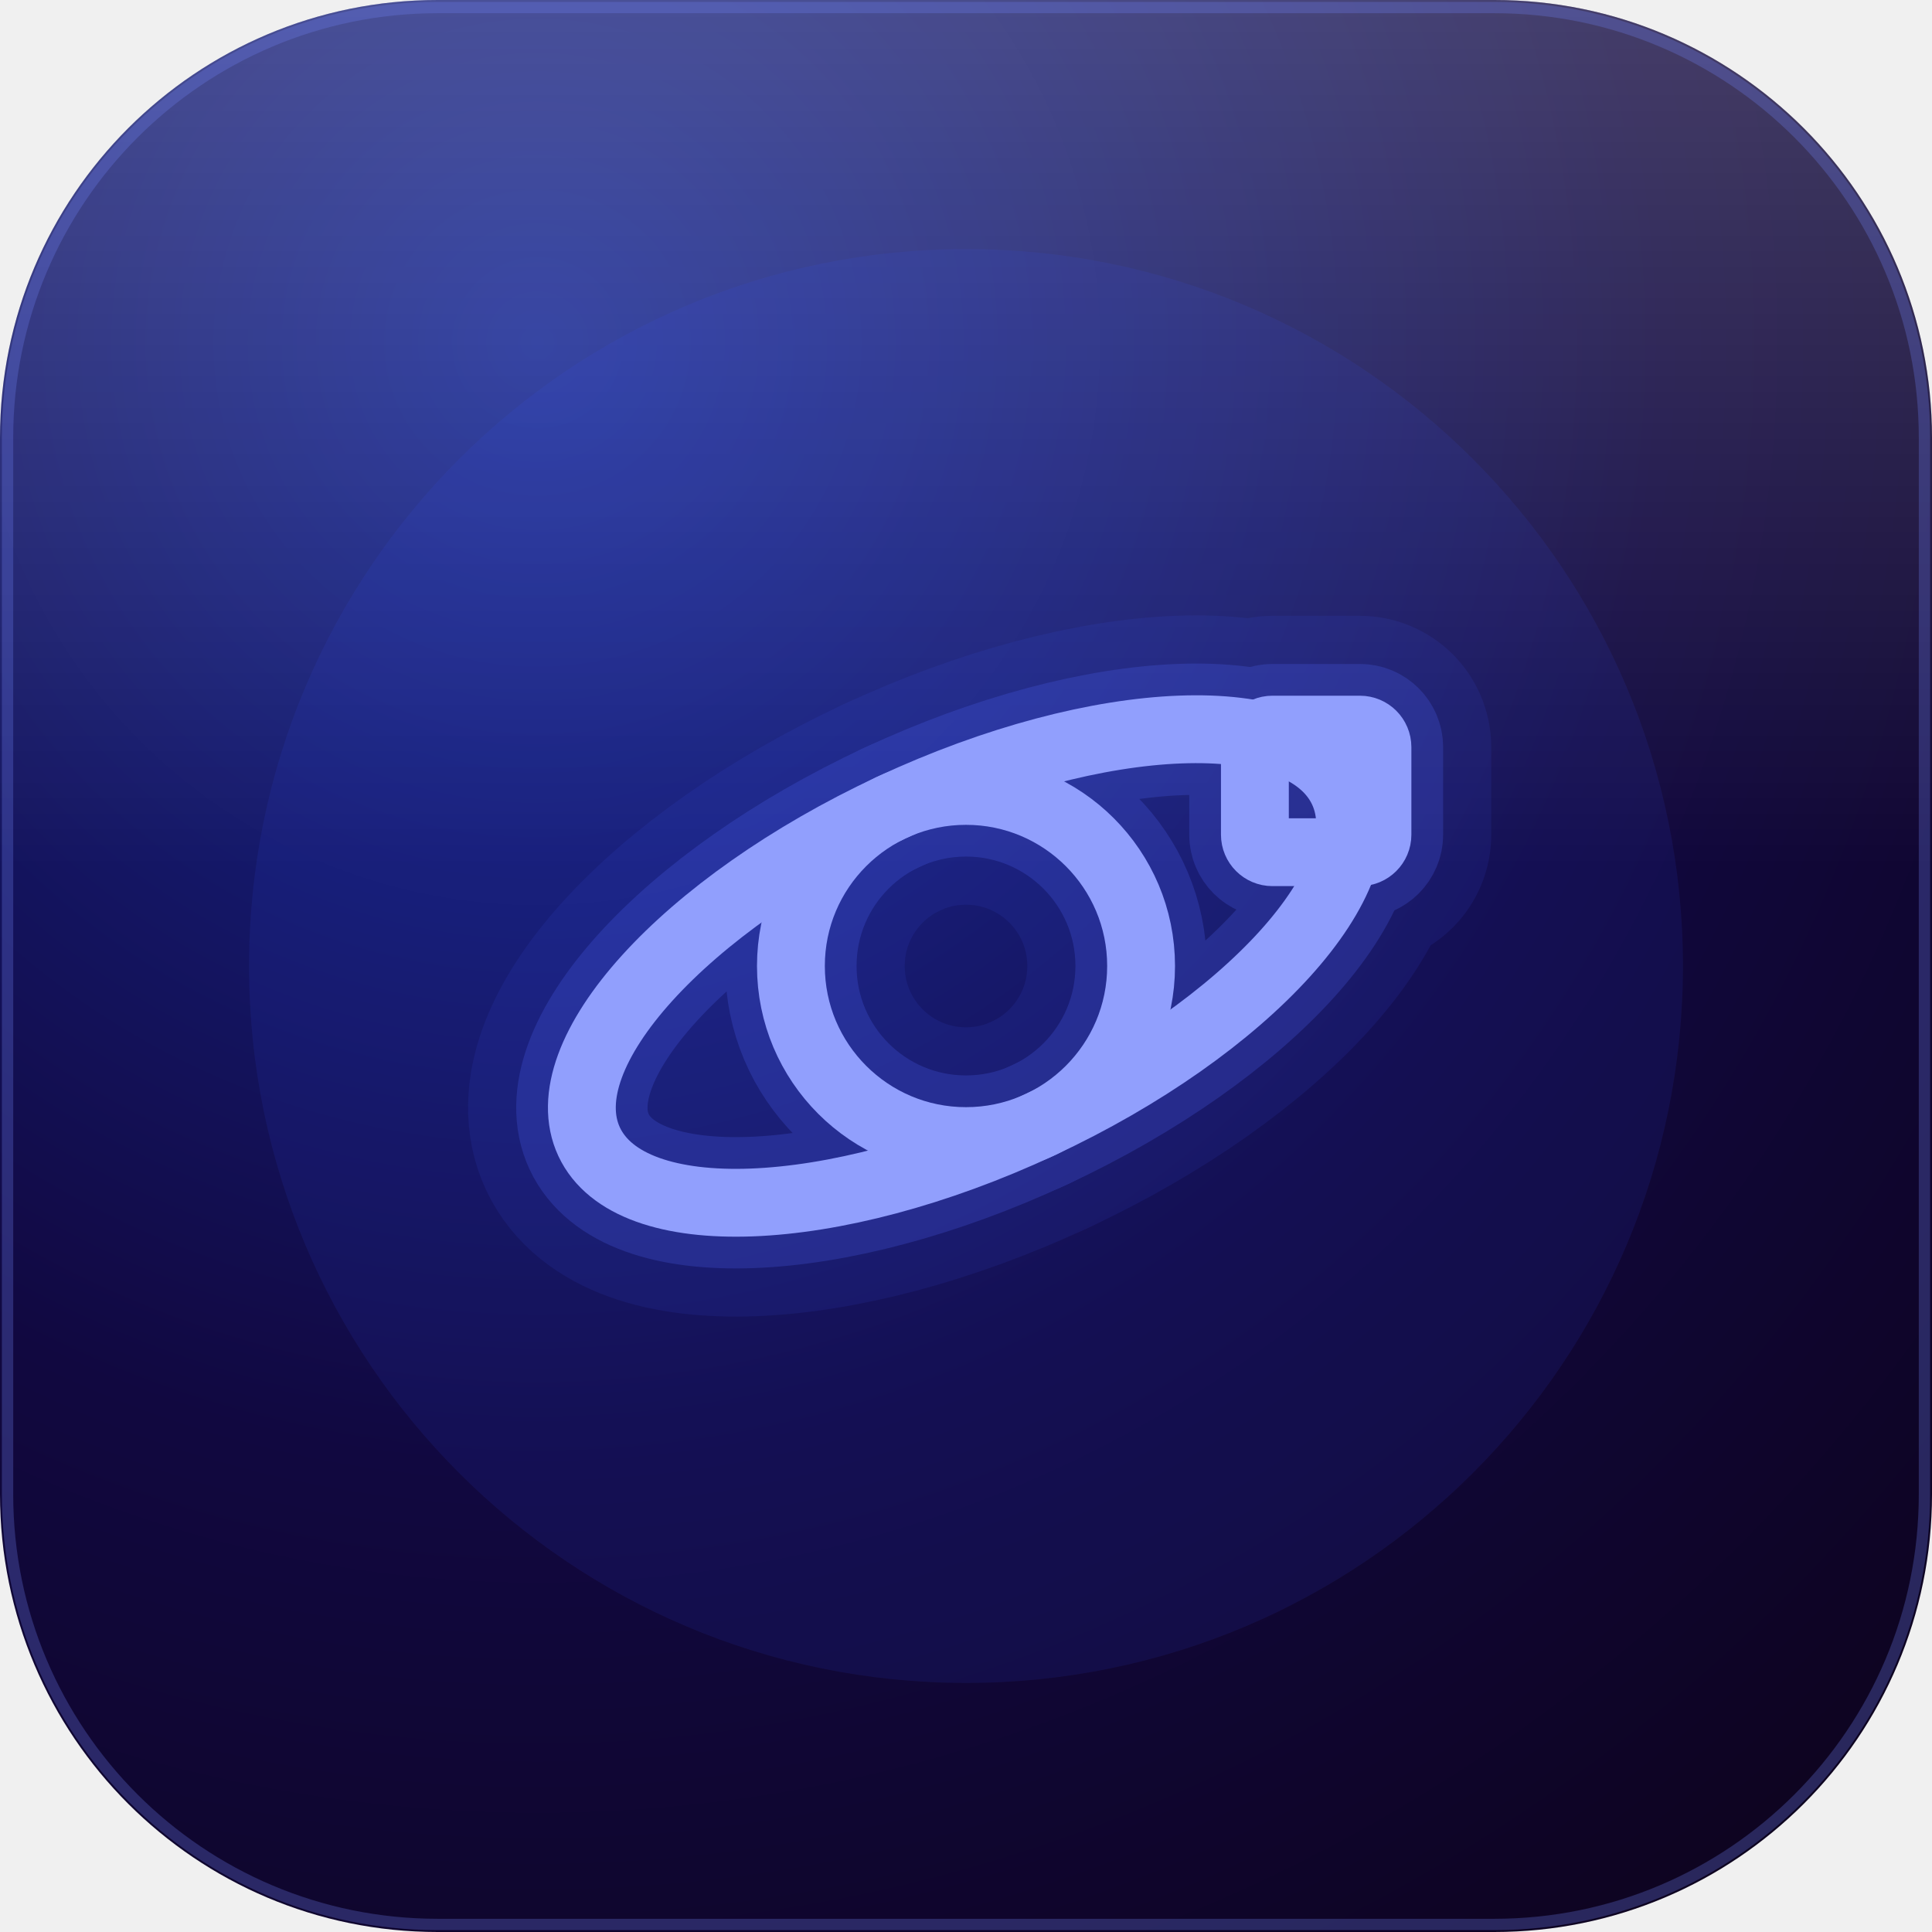
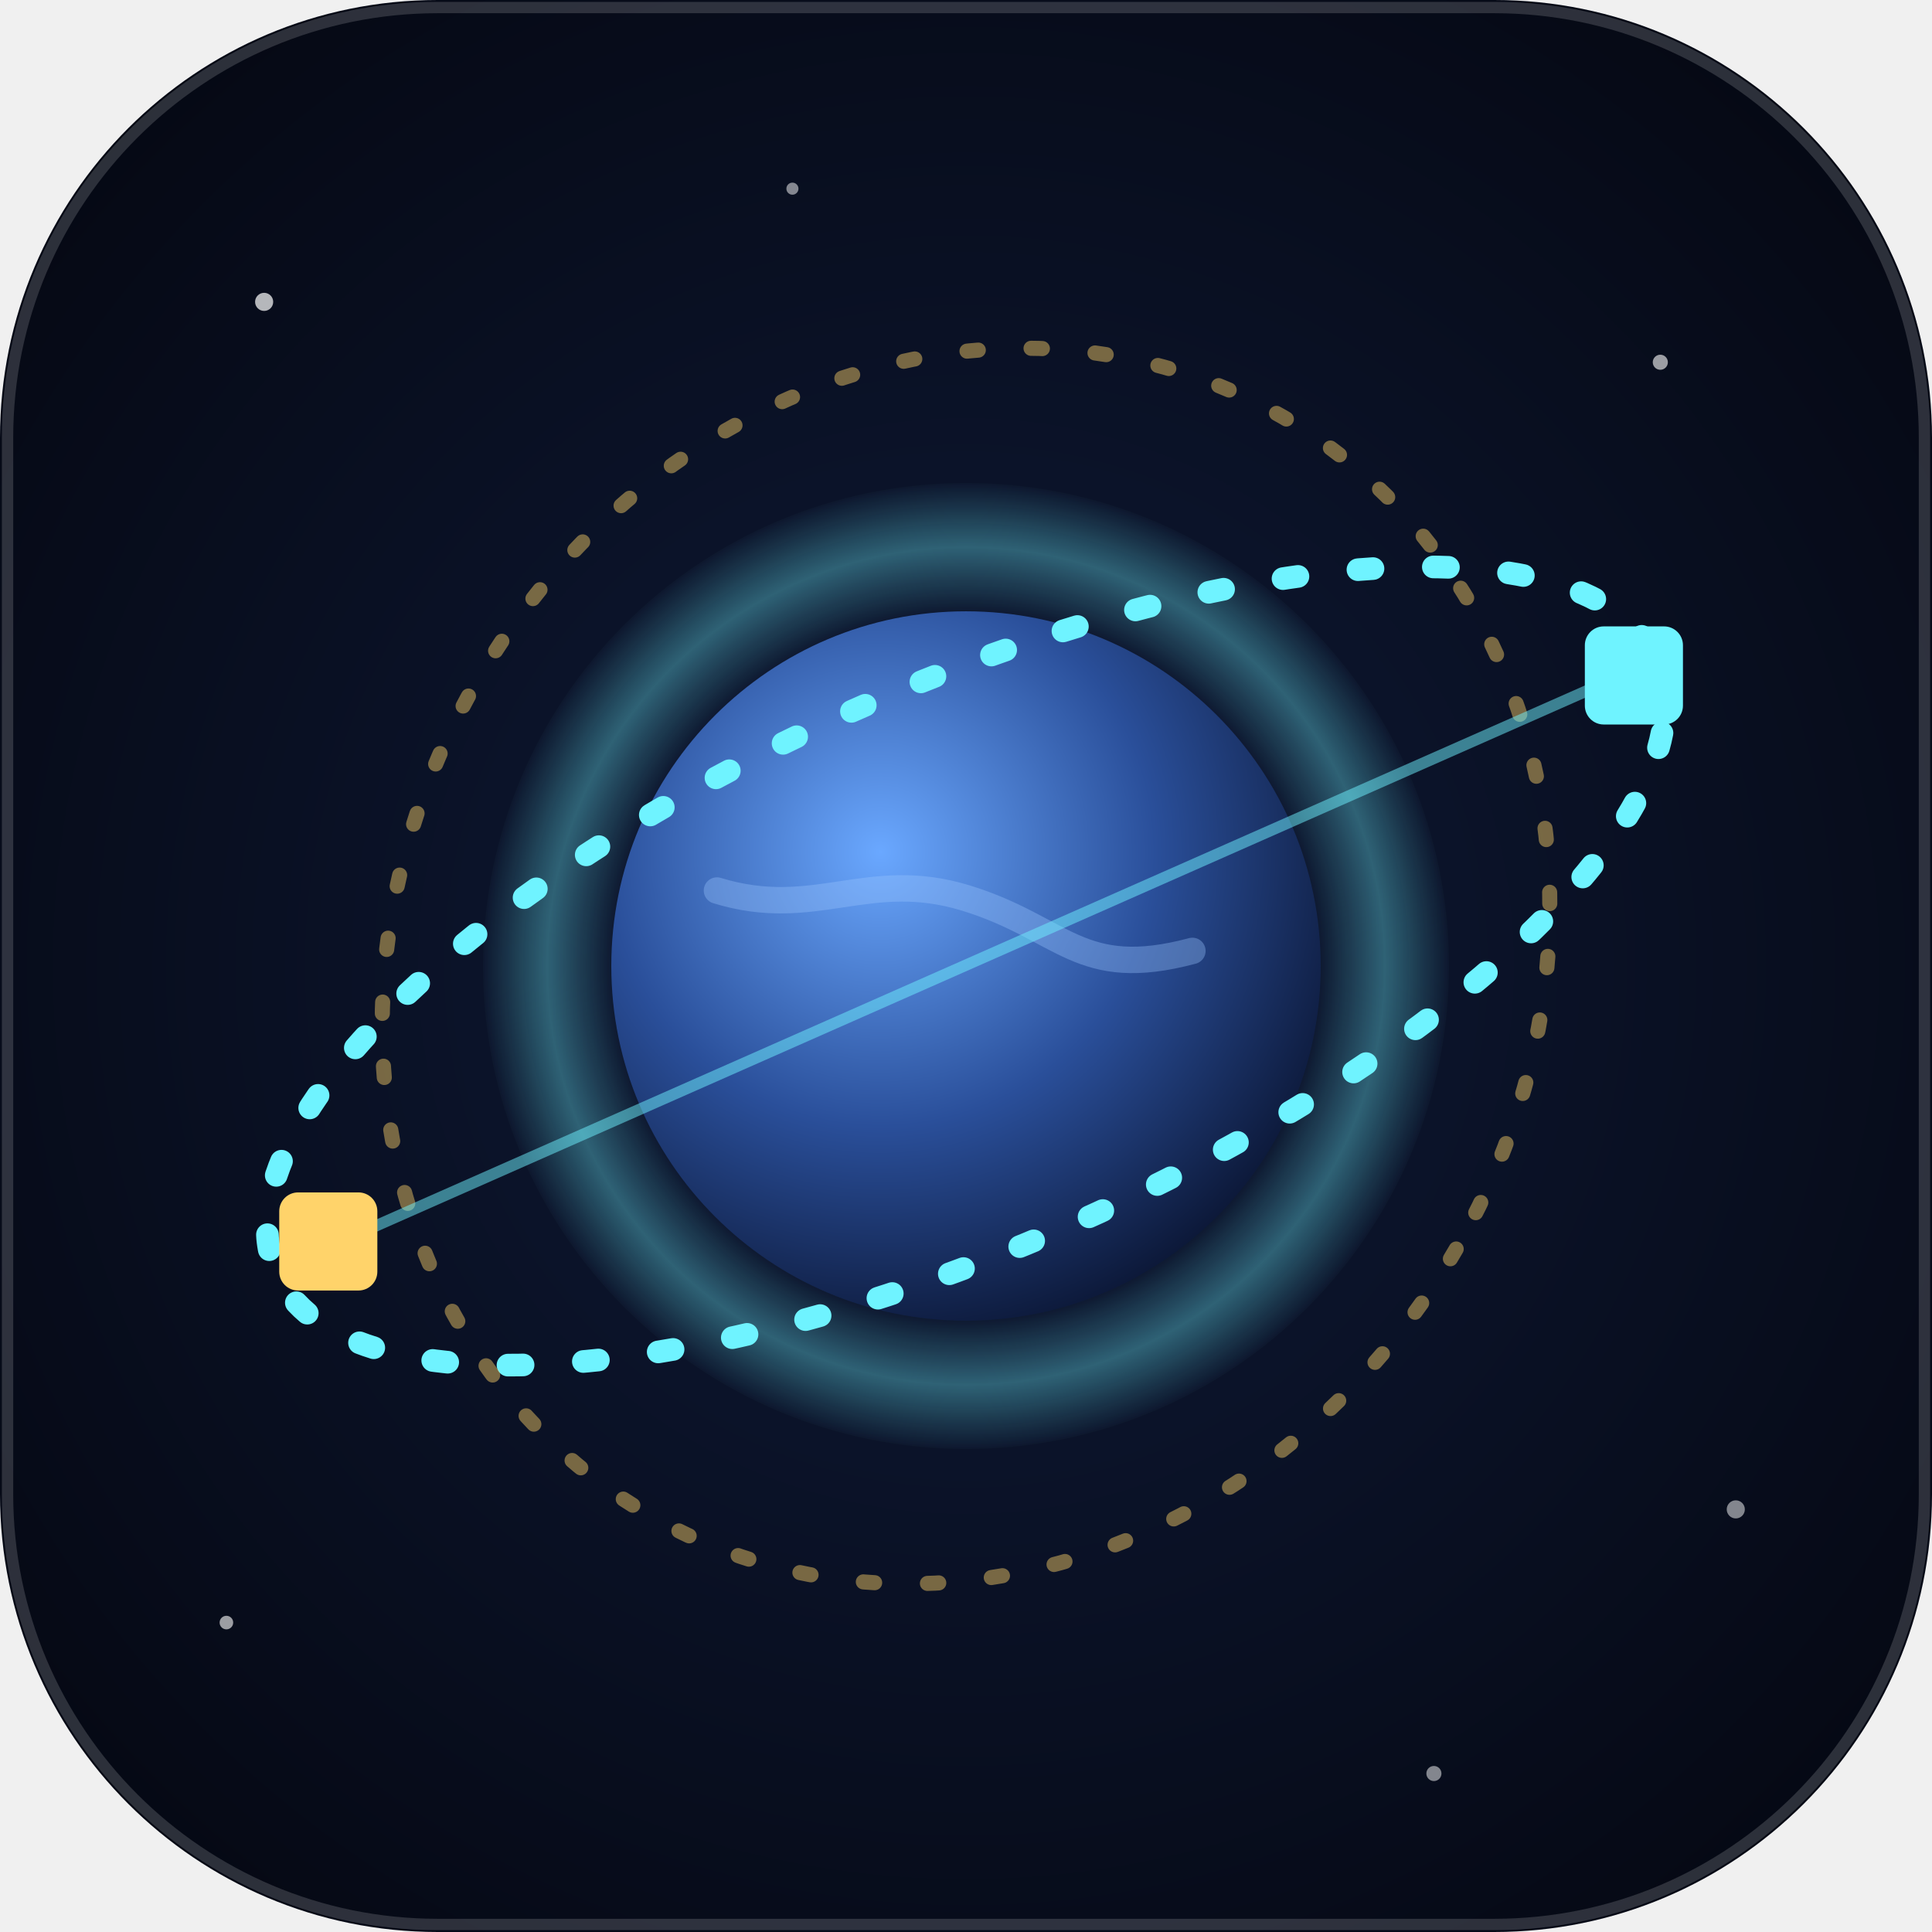
<svg xmlns="http://www.w3.org/2000/svg" viewBox="0 0 512 512">
-   <defs>
-     <radialGradient id="b" cx="28%" cy="18%" r="105%">
-       <stop offset="0" stop-color="hsl(232 72% 34%)" />
-       <stop offset=".55" stop-color="hsl(250 78% 14%)" />
-       <stop offset="1" stop-color="hsl(264 80% 6%)" />
-     </radialGradient>
-     <linearGradient id="s" x1="0" y1="0" x2="0" y2="1">
-       <stop offset="0" stop-color="#fff" stop-opacity=".22" />
-       <stop offset=".45" stop-color="#fff" stop-opacity="0" />
-     </linearGradient>
-     <clipPath id="c">
-       <rect width="512" height="512" rx="116" />
-     </clipPath>
-   </defs>
-   <g clip-path="url(#c)">
-     <rect width="512" height="512" fill="url(#b)" />
-     <rect width="512" height="512" fill="url(#s)" />
-     <circle cx="256" cy="256" r="190" fill="hsl(232 95% 60%)" opacity=".10" />
+   <clipPath id="r">
+     <rect width="512" height="512" rx="116" />
+   </clipPath>
+   <g clip-path="url(#r)">
+     <defs>
+       <radialGradient id="bg" cx="50%" cy="50%" r="75%">
+         <stop offset="0" stop-color="#0f1a38" />
+         <stop offset="1" stop-color="#03050c" />
+       </radialGradient>
+       <radialGradient id="pl" cx="38%" cy="34%" r="70%">
+         <stop offset="0" stop-color="#6aa8ff" />
+         <stop offset=".55" stop-color="#2a4f9a" />
+         <stop offset="1" stop-color="#0c1838" />
+       </radialGradient>
+       <radialGradient id="atm" cx="50%" cy="50%" r="50%">
+         <stop offset=".72" stop-color="#6ff3ff" stop-opacity="0" />
+         <stop offset=".86" stop-color="#6ff3ff" stop-opacity=".35" />
+         <stop offset="1" stop-color="#6ff3ff" stop-opacity="0" />
+       </radialGradient>
+     </defs>
+     <rect width="512" height="512" fill="url(#bg)" />
+     <g fill="#fff">
+       <circle cx="70" cy="80" r="2.4" opacity=".7" />
+       <circle cx="440" cy="96" r="2" opacity=".6" />
+       <circle cx="460" cy="400" r="2.4" opacity=".5" />
+       <circle cx="60" cy="430" r="1.8" opacity=".6" />
+       <circle cx="210" cy="50" r="1.6" opacity=".5" />
+       <circle cx="380" cy="470" r="2" opacity=".5" />
+     </g>
+     <circle cx="256" cy="256" r="128" fill="url(#atm)" />
+     <circle cx="256" cy="256" r="94" fill="url(#pl)" />
+     <path d="M190 236c26 8 40-6 66 2s30 22 60 14" fill="none" stroke="#9cc6ff" stroke-opacity=".35" stroke-width="7" stroke-linecap="round" />
+     <ellipse cx="256" cy="256" rx="200" ry="74" fill="none" stroke="#6ff3ff" stroke-width="6" stroke-dasharray="4 16" stroke-linecap="round" transform="rotate(-24 256 256)" />
+     <ellipse cx="256" cy="256" rx="150" ry="168" fill="none" stroke="#ffd36a" stroke-opacity=".45" stroke-width="4" stroke-dasharray="3 14" stroke-linecap="round" transform="rotate(30 256 256)" />
+     <line x1="88" y1="330" x2="432" y2="178" stroke="#6ff3ff" stroke-opacity=".5" stroke-width="3" />
+     <rect x="420" y="166" width="26" height="26" rx="5" fill="#6ff3ff" />
+     <rect x="74" y="316" width="26" height="26" rx="5" fill="#ffd36a" />
  </g>
-   <g transform="translate(256 256) scale(11.6) translate(-12 -12)" fill="none" stroke-linecap="round" stroke-linejoin="round" color="hsl(232 96% 76%)">
-     <g stroke="hsl(232 100% 62%)" stroke-width="5.2" opacity=".10">
-       <circle cx="12" cy="12" r="4" />
-       <ellipse cx="12" cy="12" rx="9.5" ry="4" transform="rotate(-25 12 12)" />
-       <rect x="18.6" y="6.6" width="2.8" height="2.8" rx=".4" />
-     </g>
-     <g stroke="hsl(232 100% 66%)" stroke-width="3" opacity=".22">
-       <circle cx="12" cy="12" r="4" />
-       <ellipse cx="12" cy="12" rx="9.5" ry="4" transform="rotate(-25 12 12)" />
-       <rect x="18.6" y="6.6" width="2.8" height="2.8" rx=".4" />
-     </g>
-     <g stroke="hsl(232 96% 78%)" stroke-width="1.55">
-       <circle cx="12" cy="12" r="4" />
-       <ellipse cx="12" cy="12" rx="9.5" ry="4" transform="rotate(-25 12 12)" />
-       <rect x="18.6" y="6.6" width="2.8" height="2.8" rx=".4" />
-     </g>
-   </g>
-   <rect x="2" y="2" width="508" height="508" rx="114" fill="none" stroke="hsl(232 85% 70%)" stroke-opacity=".28" stroke-width="3" />
+   <rect x="2" y="2" width="508" height="508" rx="114" fill="none" stroke="#fff" stroke-opacity=".16" stroke-width="3" />
</svg>
